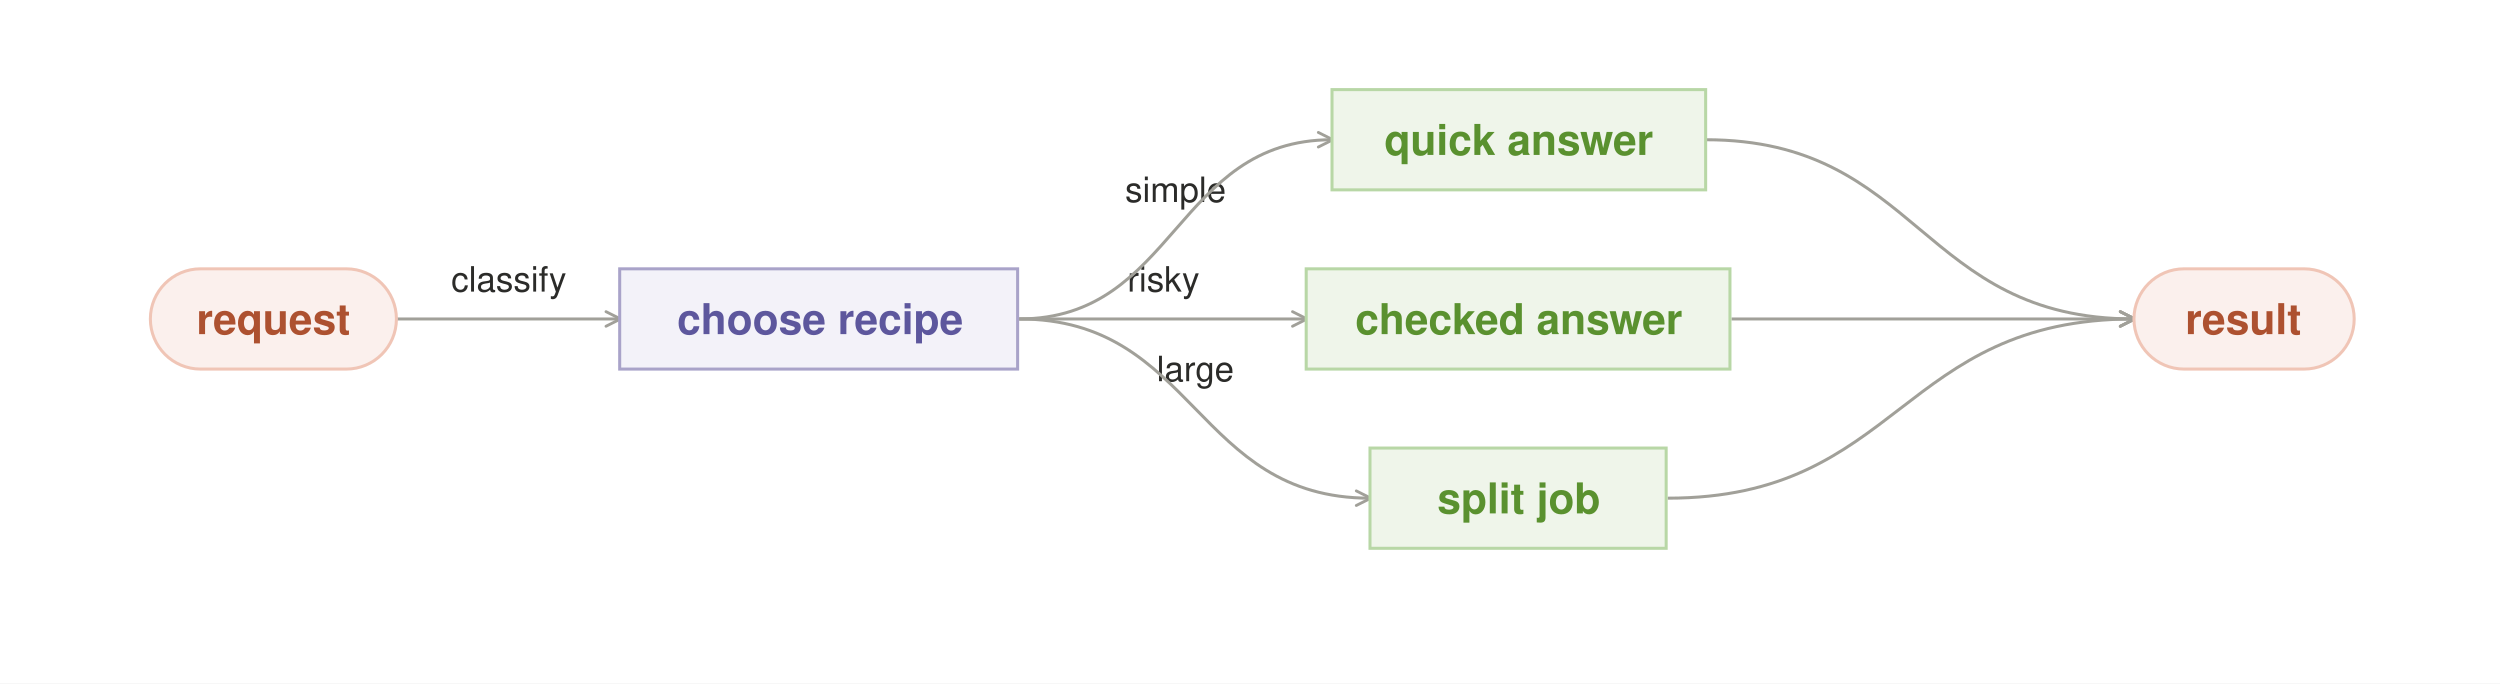
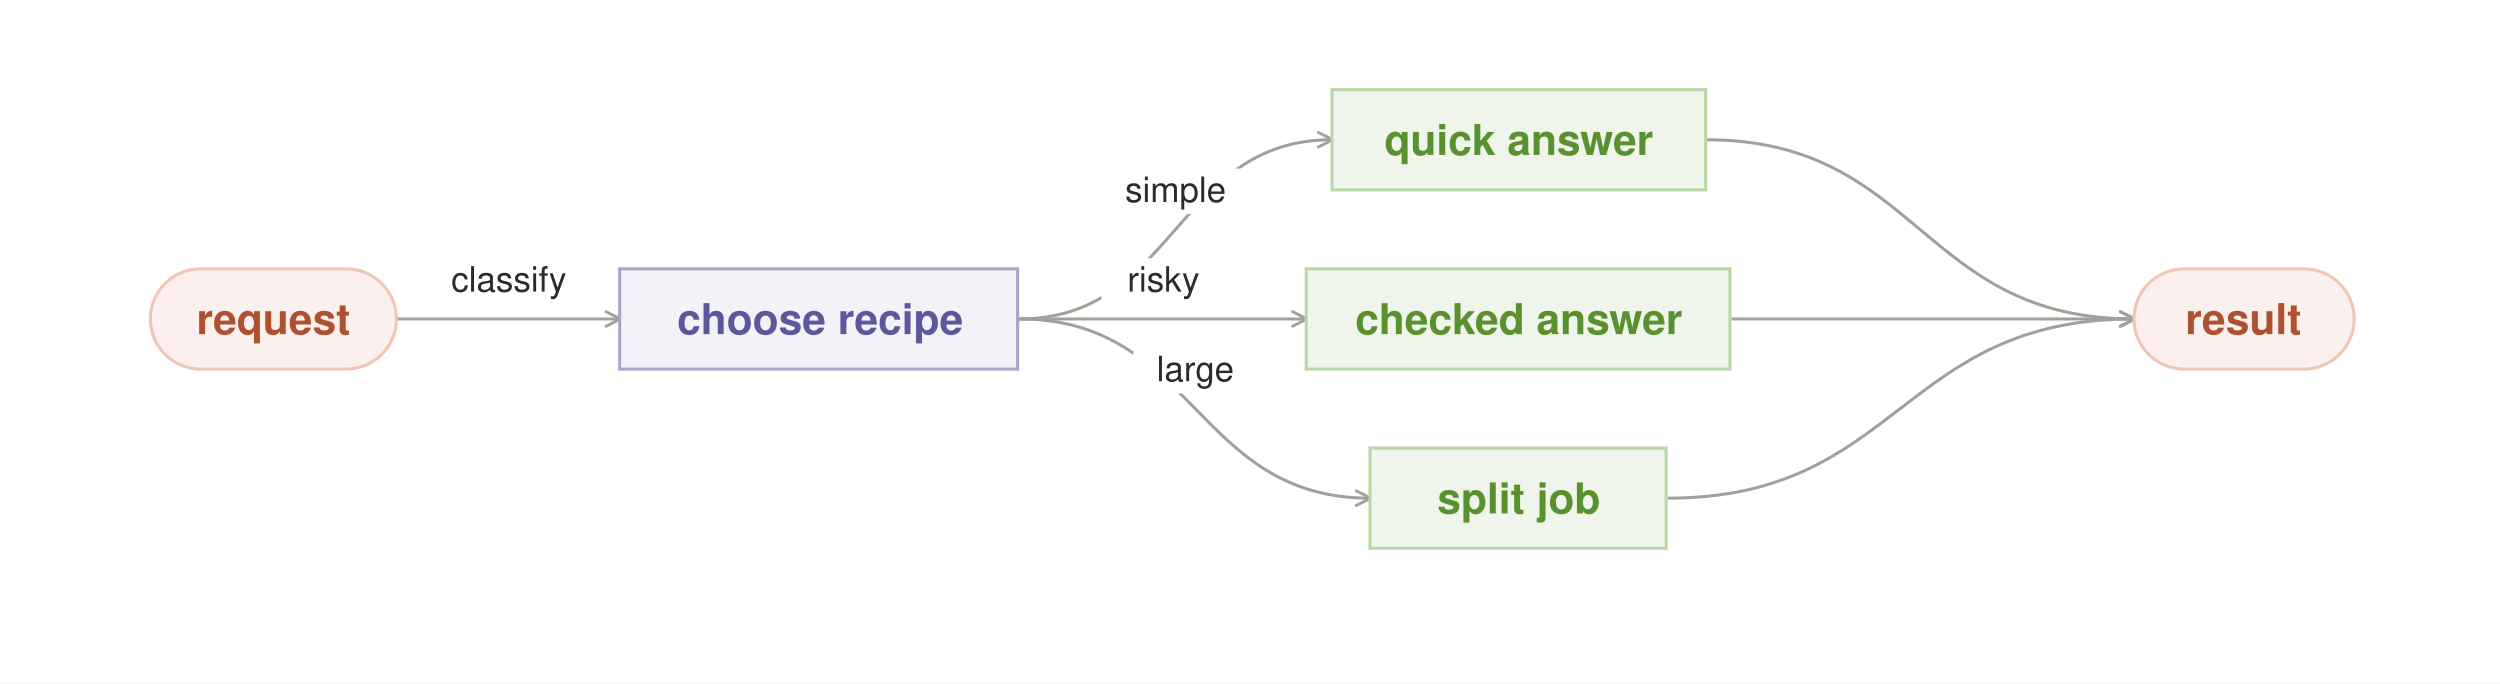
<svg xmlns="http://www.w3.org/2000/svg" viewBox="0 0 1646 450" font-family="Avenir Next, Nunito, Segoe UI, Helvetica, Arial, sans-serif" role="img" aria-labelledby="t">
  <defs>
    <marker id="ha" markerWidth="13.3" markerHeight="13.3" refX="11" refY="7.0" orient="auto" markerUnits="userSpaceOnUse">
      <path d="M2 2.2 L11.5 7.0 L2 11.8" fill="none" stroke="#a1a099" stroke-width="1.9" stroke-linecap="round" stroke-linejoin="round" />
    </marker>
    <marker id="Ha" markerWidth="18.1" markerHeight="18.1" refX="15" refY="9.5" orient="auto" markerUnits="userSpaceOnUse">
      <path d="M2 3.0 L15.6 9.5 L2 16.0" fill="none" stroke="#a1a099" stroke-width="3.0" stroke-linecap="round" stroke-linejoin="round" />
    </marker>
    <marker id="hg" markerWidth="13.3" markerHeight="13.3" refX="11" refY="7.0" orient="auto" markerUnits="userSpaceOnUse">
      <path d="M2 2.2 L11.5 7.0 L2 11.8" fill="none" stroke="#5a912f" stroke-width="1.9" stroke-linecap="round" stroke-linejoin="round" />
    </marker>
    <marker id="Hg" markerWidth="18.1" markerHeight="18.1" refX="15" refY="9.5" orient="auto" markerUnits="userSpaceOnUse">
      <path d="M2 3.0 L15.6 9.5 L2 16.0" fill="none" stroke="#5a912f" stroke-width="3.0" stroke-linecap="round" stroke-linejoin="round" />
    </marker>
    <marker id="hp" markerWidth="13.3" markerHeight="13.3" refX="11" refY="7.0" orient="auto" markerUnits="userSpaceOnUse">
      <path d="M2 2.2 L11.5 7.0 L2 11.8" fill="none" stroke="#5d579d" stroke-width="1.9" stroke-linecap="round" stroke-linejoin="round" />
    </marker>
    <marker id="Hp" markerWidth="18.1" markerHeight="18.1" refX="15" refY="9.5" orient="auto" markerUnits="userSpaceOnUse">
      <path d="M2 3.0 L15.6 9.5 L2 16.0" fill="none" stroke="#5d579d" stroke-width="3.0" stroke-linecap="round" stroke-linejoin="round" />
    </marker>
    <marker id="hc" markerWidth="13.3" markerHeight="13.3" refX="11" refY="7.0" orient="auto" markerUnits="userSpaceOnUse">
      <path d="M2 2.2 L11.5 7.0 L2 11.8" fill="none" stroke="#ad5130" stroke-width="1.9" stroke-linecap="round" stroke-linejoin="round" />
    </marker>
    <marker id="Hc" markerWidth="18.1" markerHeight="18.1" refX="15" refY="9.5" orient="auto" markerUnits="userSpaceOnUse">
      <path d="M2 3.0 L15.6 9.5 L2 16.0" fill="none" stroke="#ad5130" stroke-width="3.0" stroke-linecap="round" stroke-linejoin="round" />
    </marker>
    <marker id="hk" markerWidth="13.3" markerHeight="13.3" refX="11" refY="7.0" orient="auto" markerUnits="userSpaceOnUse">
      <path d="M2 2.2 L11.5 7.0 L2 11.8" fill="none" stroke="#2b2b29" stroke-width="1.9" stroke-linecap="round" stroke-linejoin="round" />
    </marker>
    <marker id="Hk" markerWidth="18.1" markerHeight="18.1" refX="15" refY="9.5" orient="auto" markerUnits="userSpaceOnUse">
      <path d="M2 3.0 L15.6 9.5 L2 16.0" fill="none" stroke="#2b2b29" stroke-width="3.0" stroke-linecap="round" stroke-linejoin="round" />
    </marker>
  </defs>
  <rect width="1646" height="450" fill="#fff" />
-   <text x="335" y="192" text-anchor="middle" fill="#2b2b29" font-size="23">classify</text>
-   <text x="774" y="133" text-anchor="middle" fill="#2b2b29" font-size="23">simple</text>
-   <text x="766" y="192" text-anchor="middle" fill="#2b2b29" font-size="23">risky</text>
-   <text x="787" y="251" text-anchor="middle" fill="#2b2b29" font-size="23">large</text>
  <path d="M 261 210 C 335 210, 335 210, 408 210" fill="none" stroke="#a1a099" stroke-width="2" marker-end="url(#ha)" />
  <path d="M 671 210 C 774 210, 774 92, 877 92" fill="none" stroke="#a1a099" stroke-width="2" marker-end="url(#ha)" />
  <path d="M 671 210 C 766 210, 766 210, 860 210" fill="none" stroke="#a1a099" stroke-width="2" marker-end="url(#ha)" />
  <path d="M 671 210 C 787 210, 787 328, 902 328" fill="none" stroke="#a1a099" stroke-width="2" marker-end="url(#ha)" />
  <path d="M 1123 92 C 1264 92, 1264 210, 1405 210" fill="none" stroke="#a1a099" stroke-width="2" marker-end="url(#ha)" />
  <path d="M 1140 210 C 1272 210, 1272 210, 1405 210" fill="none" stroke="#a1a099" stroke-width="2" marker-end="url(#ha)" />
  <path d="M 1098 328 C 1251 328, 1251 210, 1405 210" fill="none" stroke="#a1a099" stroke-width="2" marker-end="url(#ha)" />
+   <rect class="edge-label-bg" x="273" y="170" width="122" height="30" rx="5" fill="#fff" />
+   <text class="edge-label" x="335" y="192" text-anchor="middle" fill="#2b2b29" font-size="23">classify</text>
+   <rect class="edge-label-bg" x="727" y="111" width="95" height="30" rx="5" fill="#fff" />
+   <text class="edge-label" x="774" y="133" text-anchor="middle" fill="#2b2b29" font-size="23">simple</text>
+   <rect class="edge-label-bg" x="725" y="170" width="81" height="30" rx="5" fill="#fff" />
+   <text class="edge-label" x="766" y="192" text-anchor="middle" fill="#2b2b29" font-size="23">risky</text>
+   <rect class="edge-label-bg" x="746" y="229" width="81" height="30" rx="5" fill="#fff" />
+   <text class="edge-label" x="787" y="251" text-anchor="middle" fill="#2b2b29" font-size="23">large</text>
  <rect x="99" y="177" width="162" height="66" rx="33" fill="#fbf0ed" stroke="#f0c5b6" stroke-width="2" />
  <text x="180" y="220" text-anchor="middle" fill="#ad5130" font-size="28" font-weight="600">request</text>
  <rect x="408" y="177" width="262" height="66" rx="0" fill="#f3f2f9" stroke="#a9a3c9" stroke-width="2" />
  <text x="540" y="220" text-anchor="middle" fill="#5d579d" font-size="28" font-weight="600">choose recipe</text>
  <rect x="877" y="59" width="246" height="66" rx="0" fill="#eff5ea" stroke="#b8d7a6" stroke-width="2" />
  <text x="1000" y="102" text-anchor="middle" fill="#5a912f" font-size="28" font-weight="600">quick answer</text>
  <rect x="860" y="177" width="279" height="66" rx="0" fill="#eff5ea" stroke="#b8d7a6" stroke-width="2" />
  <text x="1000" y="220" text-anchor="middle" fill="#5a912f" font-size="28" font-weight="600">checked answer</text>
  <rect x="902" y="295" width="195" height="66" rx="0" fill="#eff5ea" stroke="#b8d7a6" stroke-width="2" />
  <text x="1000" y="338" text-anchor="middle" fill="#5a912f" font-size="28" font-weight="600">split job</text>
  <rect x="1405" y="177" width="145" height="66" rx="33" fill="#fbf0ed" stroke="#f0c5b6" stroke-width="2" />
  <text x="1477" y="220" text-anchor="middle" fill="#ad5130" font-size="28" font-weight="600">result</text>
</svg>
